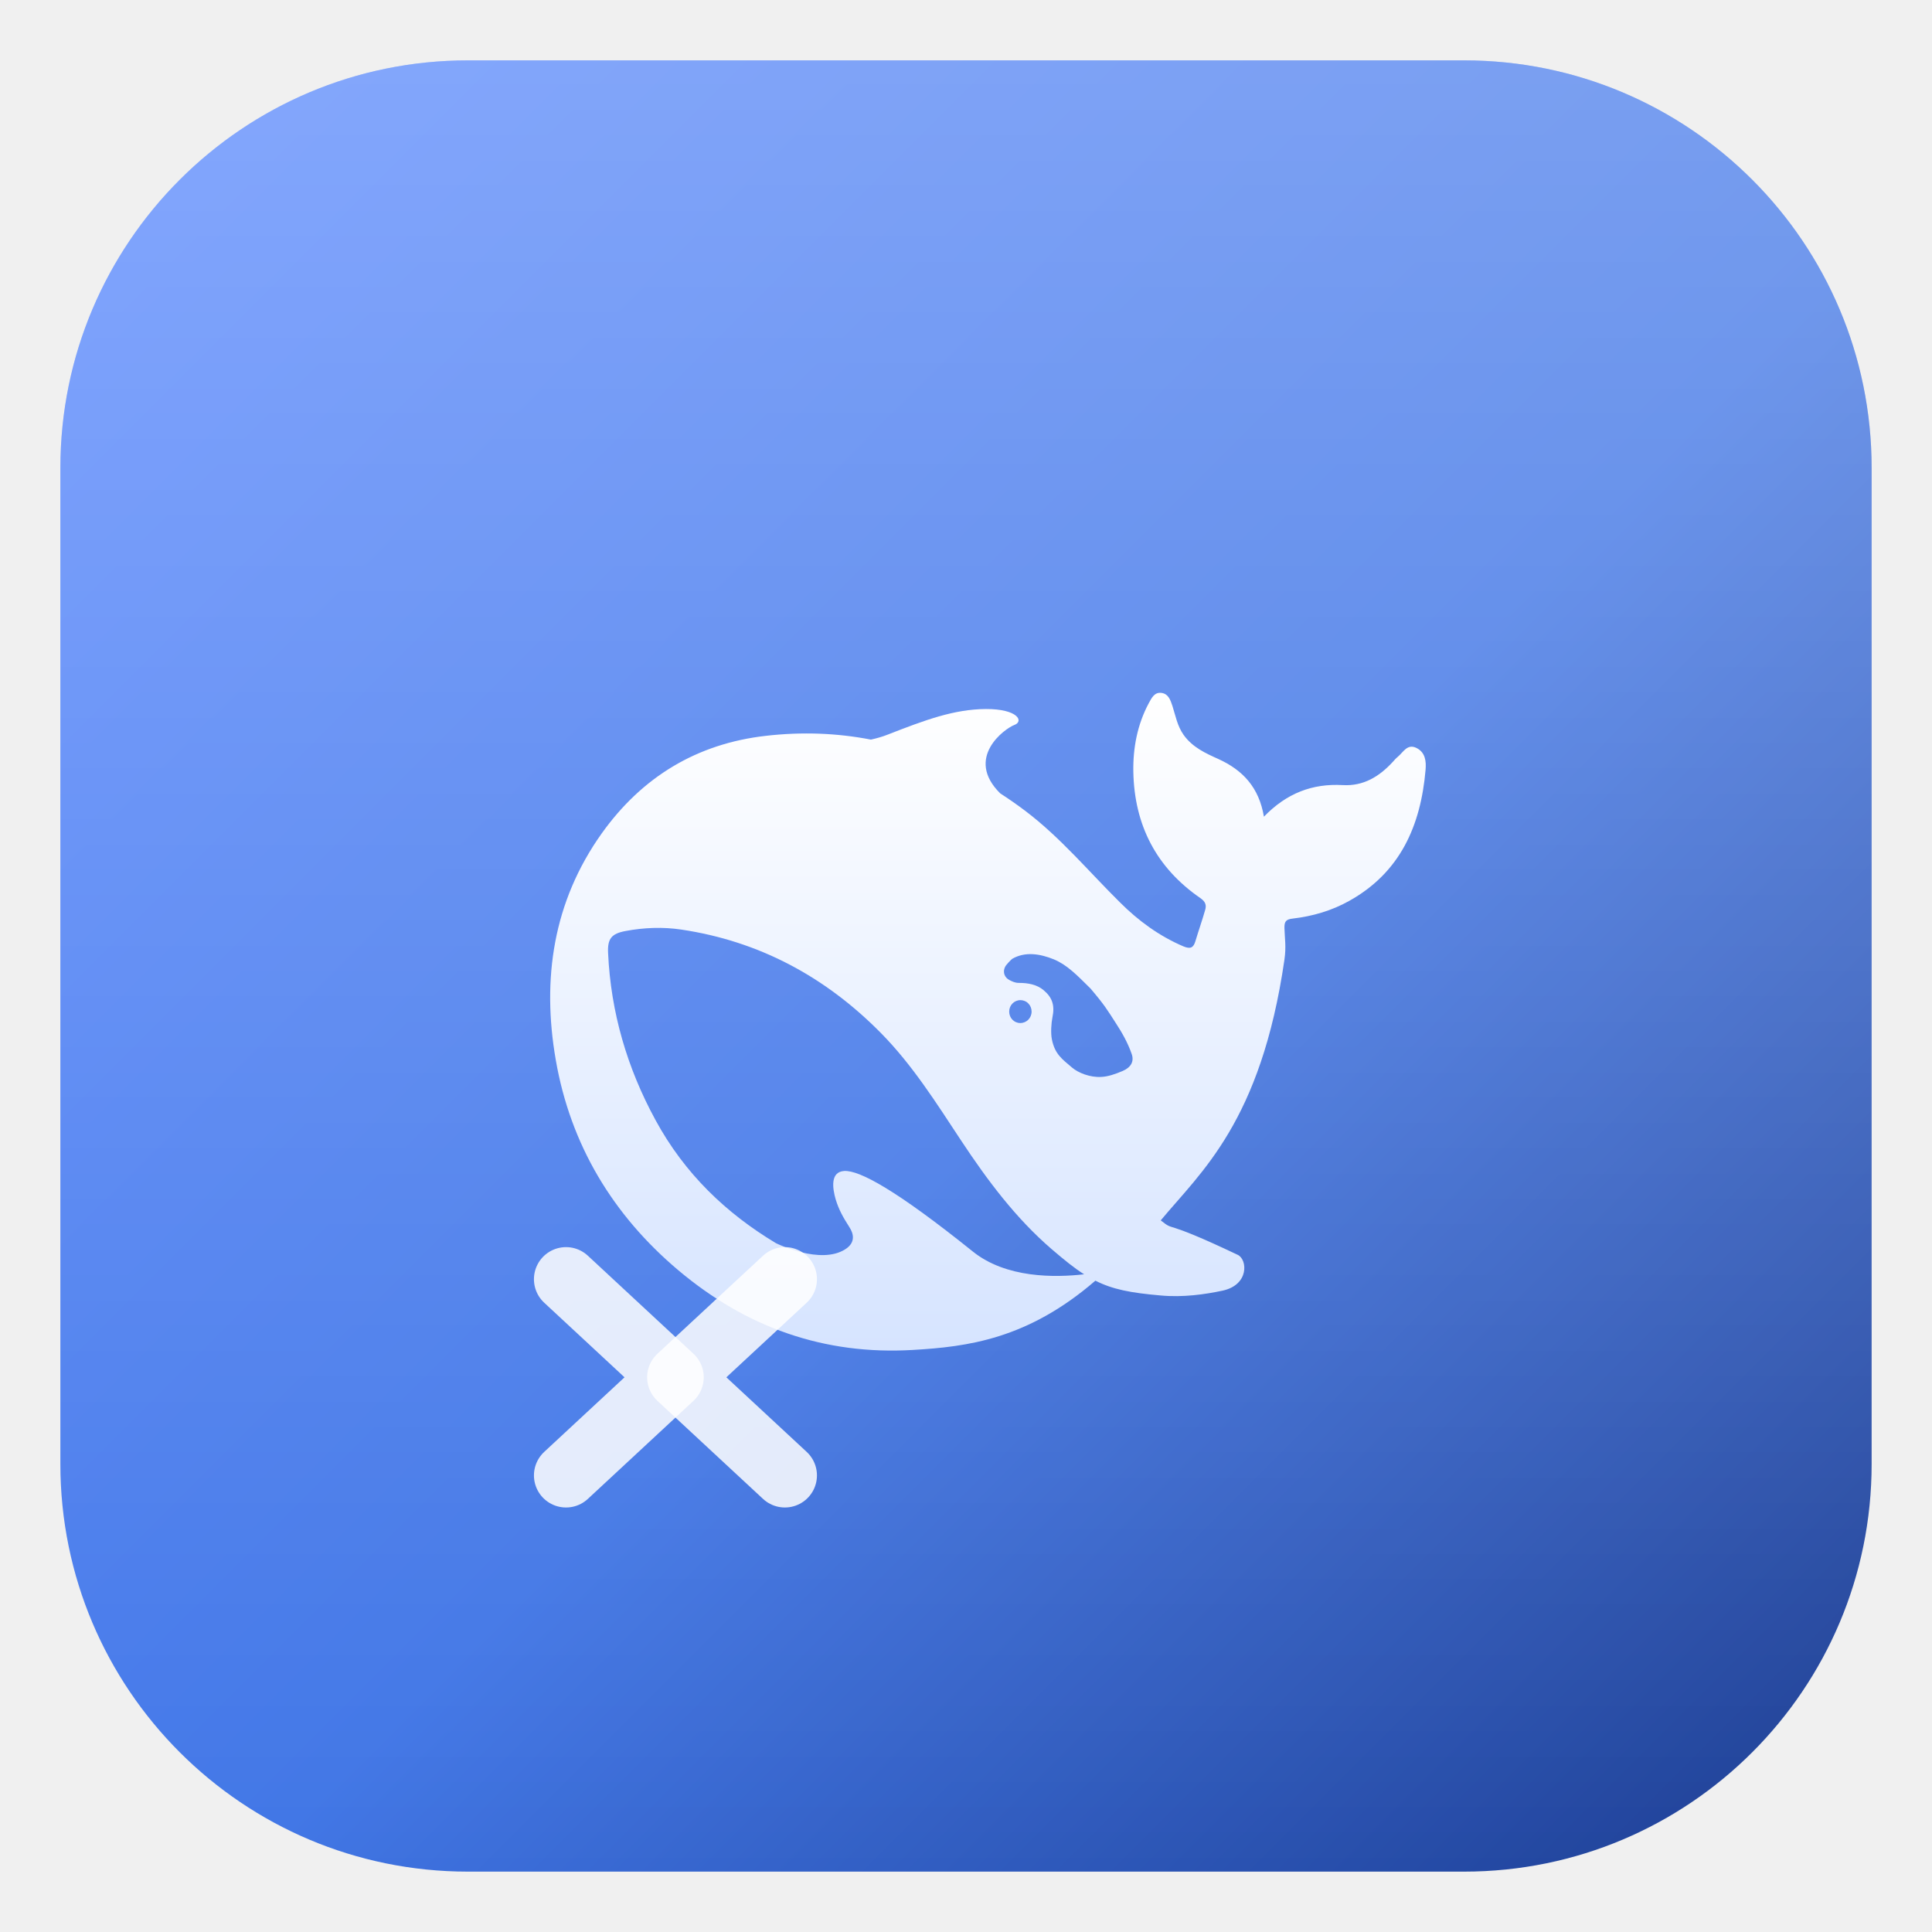
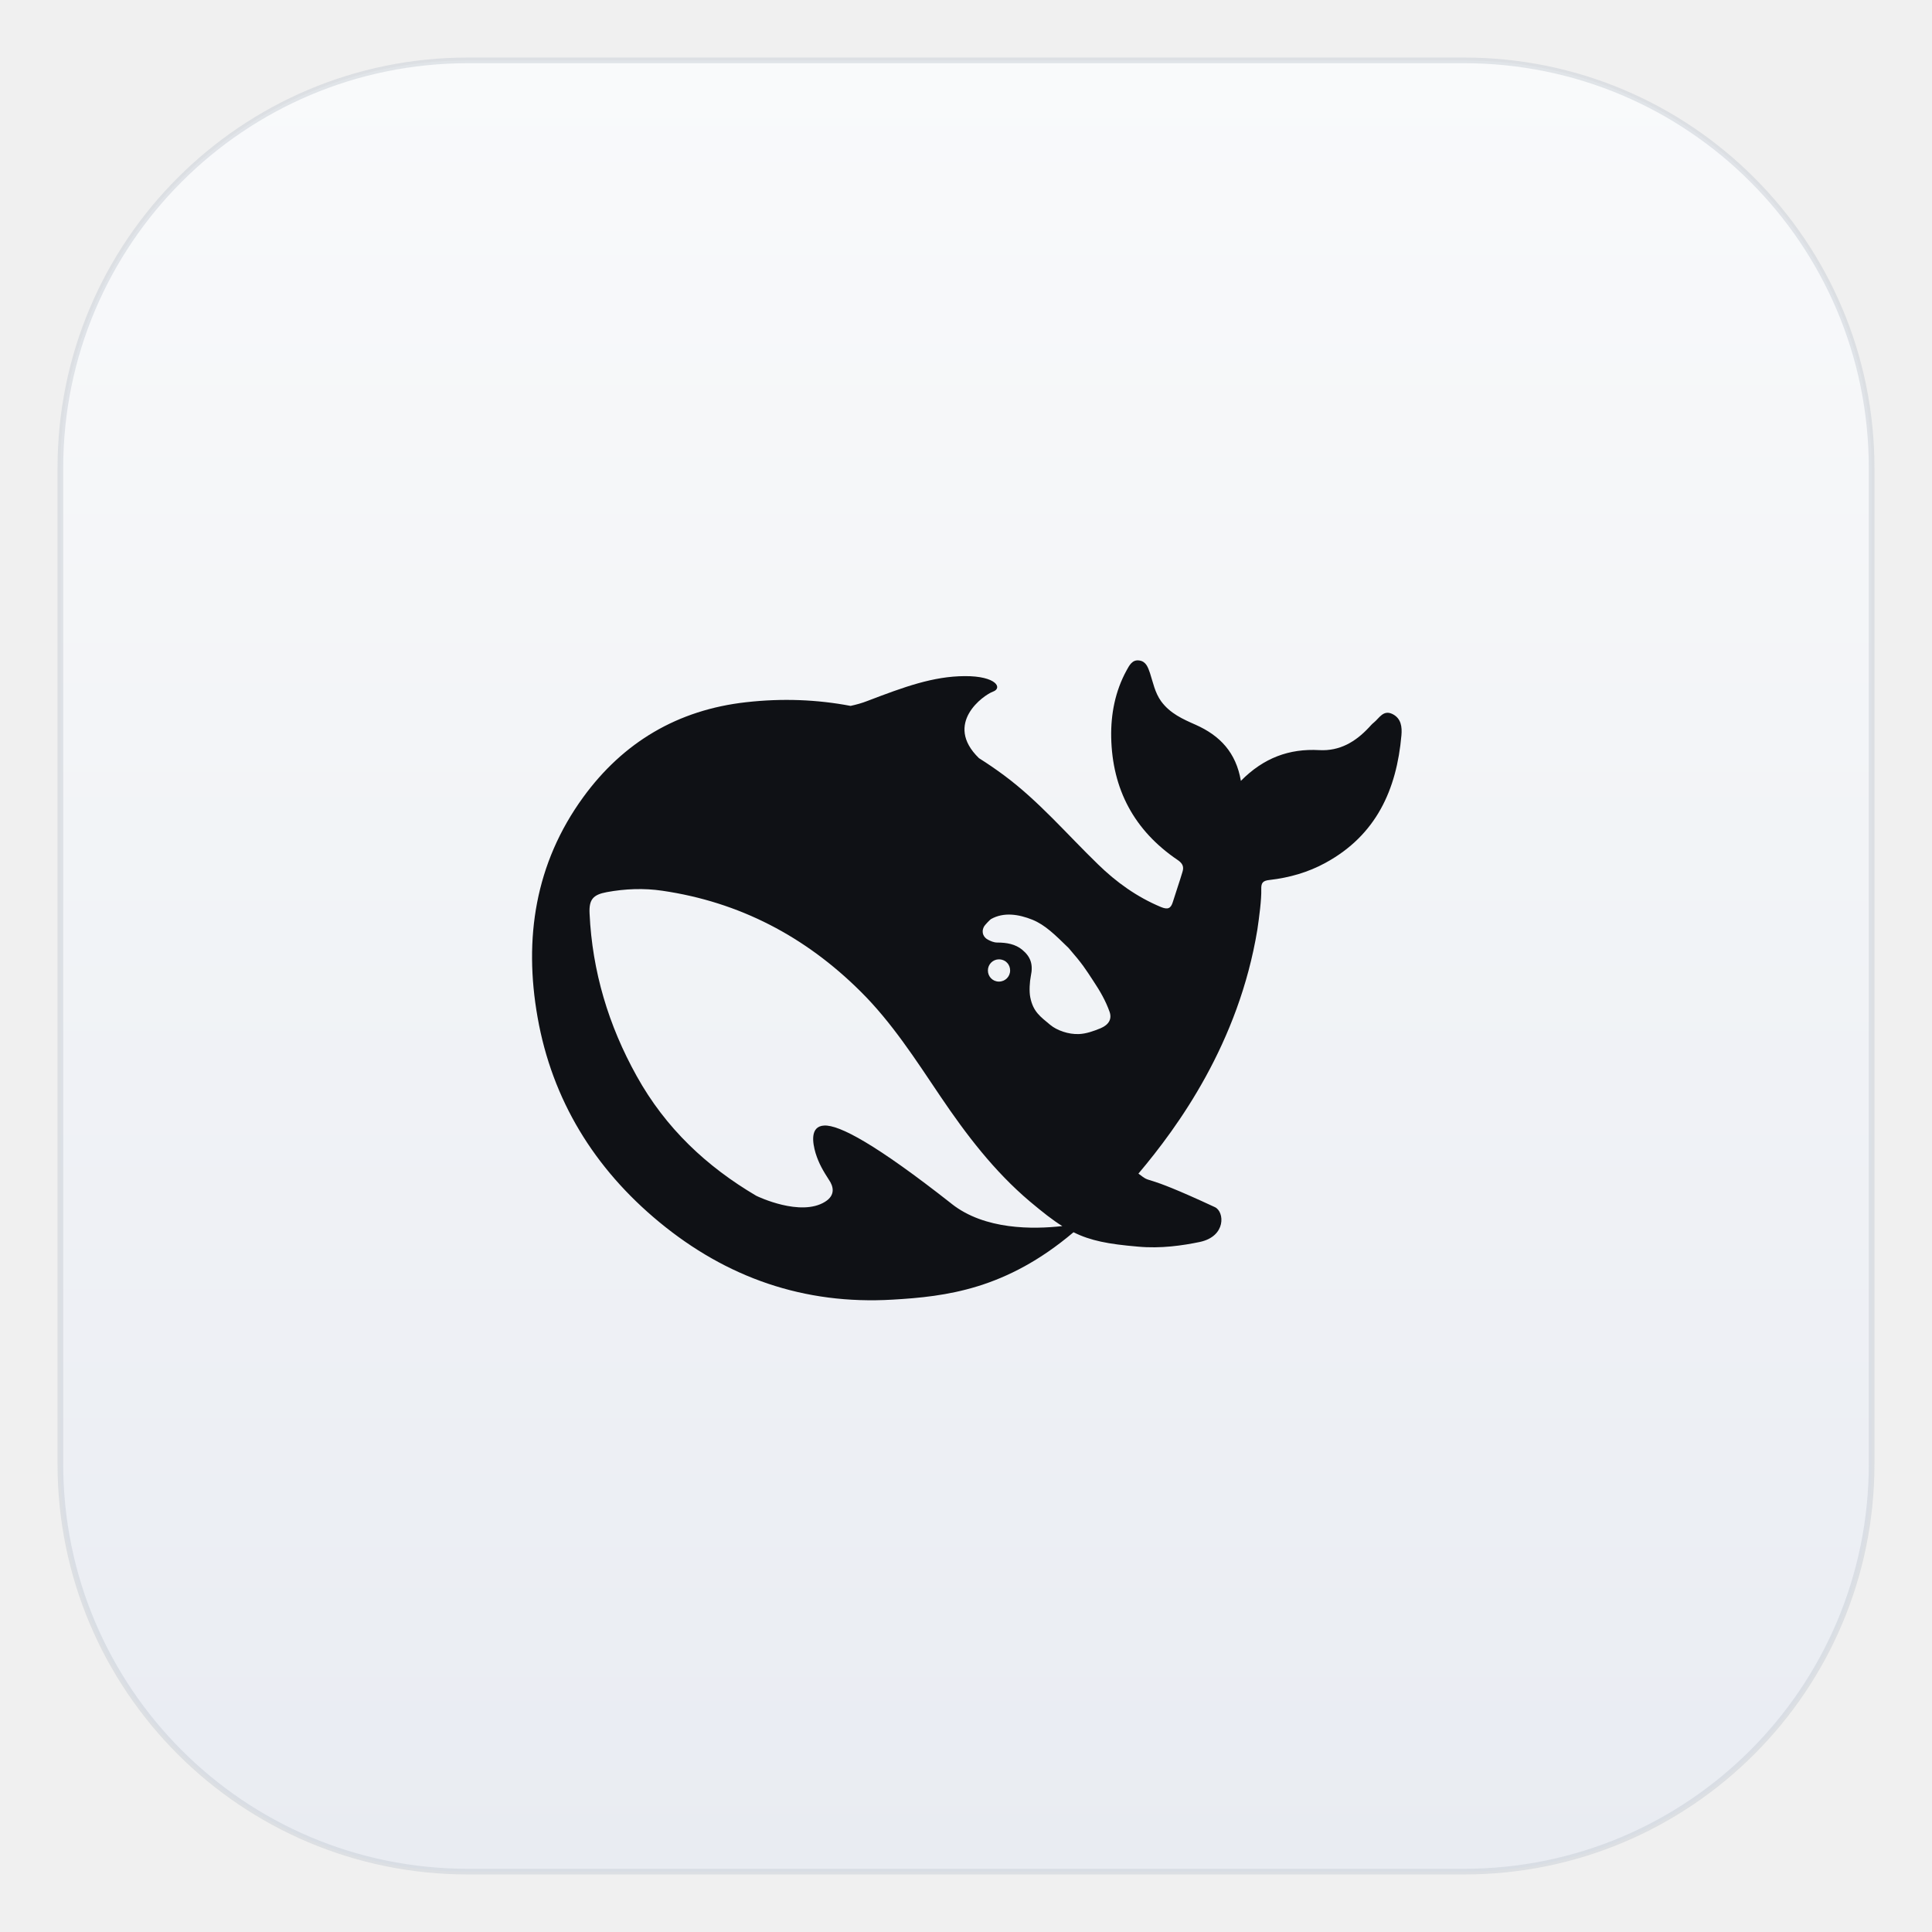
<svg xmlns="http://www.w3.org/2000/svg" width="1024" height="1024" viewBox="0 0 1024 1024">
  <defs>
-     <linearGradient id="bg" x1="0" y1="0" x2="1" y2="1">
-       <stop offset="0" stop-color="#5686FE" />
-       <stop offset="0.55" stop-color="#4176E6" />
-       <stop offset="1" stop-color="#1B3B8F" />
-     </linearGradient>
-     <linearGradient id="sheen" x1="0" y1="0" x2="0" y2="1">
-       <stop offset="0" stop-color="#FFFFFF" stop-opacity="0.28" />
-       <stop offset="1" stop-color="#FFFFFF" stop-opacity="0" />
-     </linearGradient>
-     <linearGradient id="whale" x1="0" y1="0" x2="0" y2="1">
-       <stop offset="0" stop-color="#FFFFFF" />
-       <stop offset="1" stop-color="#D6E4FF" />
+     <linearGradient id="bg" x1="0" y1="0" x2="0" y2="1">
+       <stop offset="0" stop-color="#F9FAFB" />
+       <stop offset="1" stop-color="#E9ECF2" />
    </linearGradient>
  </defs>
  <rect x="32" y="32" width="960" height="960" rx="216" fill="url(#bg)" />
-   <rect x="32" y="32" width="960" height="960" rx="216" fill="url(#sheen)" />
-   <g transform="translate(282 300) scale(9.6)">
-     <path id="path" fill="url(#whale)" d="M48.835 10.048C48.323 9.792 48.102 10.28 47.803 10.528C47.701 10.608 47.614 10.712 47.527 10.808C46.779 11.624 45.905 12.16 44.762 12.096C43.092 12 41.666 12.536 40.406 13.84C40.138 12.232 39.248 11.272 37.893 10.656C37.184 10.336 36.467 10.016 35.97 9.32C35.623 8.824 35.529 8.272 35.356 7.728C35.246 7.4 35.135 7.064 34.765 7.008C34.363 6.944 34.206 7.288 34.048 7.576C33.418 8.752 33.173 10.048 33.197 11.36C33.252 14.312 34.474 16.664 36.9 18.336C37.176 18.528 37.247 18.72 37.16 19C36.995 19.576 36.797 20.136 36.624 20.712C36.514 21.08 36.349 21.16 35.962 21C34.631 20.432 33.481 19.592 32.464 18.576C30.739 16.872 29.179 14.992 27.233 13.52C26.776 13.176 26.319 12.856 25.847 12.552C23.862 10.584 26.107 8.968 26.627 8.776C27.17 8.576 26.816 7.888 25.059 7.896C23.302 7.904 21.695 8.504 19.647 9.304C19.348 9.424 19.032 9.512 18.709 9.584C16.85 9.224 14.92 9.144 12.903 9.376C9.106 9.808 6.073 11.64 3.843 14.768C1.165 18.528 0.534 22.8 1.307 27.256C2.118 31.952 4.466 35.84 8.074 38.88C11.816 42.032 16.125 43.576 21.041 43.28C24.027 43.104 27.352 42.696 31.102 39.456C32.047 39.936 33.04 40.128 34.686 40.272C35.955 40.392 37.176 40.208 38.121 40.008C39.602 39.688 39.499 38.288 38.964 38.032C34.623 35.968 35.576 36.808 34.71 36.128C36.916 33.464 40.24 30.696 41.54 21.728C41.643 21.016 41.556 20.568 41.54 19.992C41.532 19.64 41.611 19.504 42.005 19.464C43.092 19.336 44.148 19.032 45.117 18.488C47.929 16.92 49.064 14.344 49.331 11.256C49.371 10.784 49.324 10.296 48.835 10.048ZM24.326 37.84C20.12 34.464 18.079 33.352 17.236 33.4C16.448 33.448 16.59 34.368 16.763 34.968C16.944 35.56 17.181 35.968 17.512 36.488C17.74 36.832 17.898 37.344 17.283 37.728C15.928 38.584 13.573 37.44 13.462 37.384C10.721 35.736 8.428 33.56 6.813 30.584C5.253 27.72 4.348 24.648 4.198 21.368C4.158 20.576 4.387 20.296 5.159 20.152C6.175 19.96 7.223 19.92 8.239 20.072C12.533 20.712 16.189 22.672 19.253 25.776C21.002 27.544 22.325 29.656 23.689 31.72C25.138 33.912 26.698 36 28.683 37.712C29.384 38.312 29.943 38.768 30.479 39.104C28.864 39.288 26.17 39.328 24.326 37.84ZM26.343 24.6C26.343 24.248 26.619 23.968 26.966 23.968C27.044 23.968 27.115 23.984 27.178 24.008C27.265 24.04 27.344 24.088 27.407 24.16C27.517 24.272 27.58 24.432 27.58 24.6C27.58 24.952 27.304 25.232 26.957 25.232C26.611 25.232 26.343 24.952 26.343 24.6ZM32.606 27.88C32.205 28.048 31.803 28.192 31.416 28.208C30.818 28.24 30.164 27.992 29.81 27.688C29.258 27.216 28.864 26.952 28.699 26.128C28.628 25.776 28.668 25.232 28.73 24.92C28.872 24.248 28.714 23.816 28.25 23.424C27.872 23.104 27.391 23.016 26.863 23.016C26.666 23.016 26.485 22.928 26.351 22.856C26.13 22.744 25.949 22.464 26.123 22.12C26.178 22.008 26.446 21.736 26.509 21.688C27.226 21.272 28.053 21.408 28.817 21.72C29.526 22.016 30.061 22.56 30.834 23.328C31.622 24.256 31.763 24.512 32.212 25.208C32.567 25.752 32.89 26.312 33.11 26.952C33.245 27.352 33.071 27.68 32.606 27.88Z" />
-   </g>
-   <g fill="none" stroke="#FFFFFF" stroke-opacity="0.85" stroke-width="34" stroke-linecap="round" stroke-linejoin="round">
-     <path d="M300 782 L356 730 L300 678" />
-     <path d="M416 782 L360 730 L416 678" />
+   <rect x="32" y="32" width="960" height="960" rx="216" fill="none" stroke="#C9CED6" stroke-opacity="0.5" stroke-width="3" />
+   <g transform="translate(282 350) scale(19.9)">
+     <path fill="#0F1115" d="M22.917 1.43C22.671 1.31 22.566 1.539 22.422 1.655C22.373 1.693 22.332 1.742 22.29 1.787C21.932 2.17 21.513 2.421 20.966 2.391C20.166 2.346 19.483 2.598 18.879 3.21C18.75 2.455 18.324 2.005 17.675 1.716C17.335 1.566 16.992 1.415 16.754 1.089C16.588 0.856 16.542 0.597 16.459 0.342C16.406 0.188 16.354 0.03 16.176 0.004C15.984 -0.026 15.908 0.135 15.833 0.27C15.531 0.822 15.414 1.43 15.425 2.046C15.452 3.432 16.037 4.535 17.199 5.32C17.331 5.41 17.365 5.5 17.324 5.632C17.244 5.902 17.15 6.165 17.067 6.435C17.014 6.608 16.935 6.646 16.75 6.57C16.112 6.304 15.561 5.909 15.074 5.433C14.248 4.633 13.5 3.751 12.568 3.06C12.349 2.898 12.13 2.748 11.903 2.605C10.952 1.682 12.028 0.923 12.277 0.833C12.537 0.739 12.367 0.416 11.526 0.42C10.684 0.424 9.914 0.706 8.933 1.081C8.789 1.138 8.638 1.179 8.484 1.213C7.593 1.044 6.668 1.006 5.702 1.115C3.883 1.318 2.43 2.178 1.362 3.646C0.079 5.41 -0.223 7.415 0.147 9.506C0.535 11.71 1.66 13.535 3.389 14.962C5.181 16.441 7.246 17.166 9.601 17.027C11.032 16.944 12.624 16.753 14.421 15.232C14.874 15.458 15.35 15.548 16.138 15.615C16.746 15.672 17.331 15.585 17.784 15.491C18.493 15.341 18.444 14.684 18.188 14.564C16.108 13.595 16.565 13.989 16.15 13.67C17.206 12.42 18.82 10.198 19.318 7.172C19.367 6.838 19.43 6.368 19.422 6.097C19.418 5.932 19.456 5.868 19.645 5.849C20.166 5.789 20.671 5.647 21.136 5.391C22.483 4.655 23.027 3.446 23.155 1.997C23.174 1.776 23.151 1.547 22.917 1.43ZM11.175 14.474C9.159 12.889 8.182 12.367 7.778 12.39C7.401 12.412 7.469 12.845 7.552 13.126C7.639 13.404 7.752 13.595 7.91 13.84C8.02 14.001 8.095 14.241 7.801 14.422C7.152 14.823 6.023 14.287 5.97 14.26C4.657 13.486 3.559 12.466 2.785 11.069C2.037 9.725 1.603 8.283 1.532 6.744C1.513 6.372 1.622 6.241 1.992 6.173C2.479 6.083 2.981 6.064 3.468 6.136C5.525 6.436 7.276 7.356 8.744 8.813C9.582 9.642 10.216 10.634 10.869 11.602C11.563 12.631 12.31 13.611 13.262 14.415C13.598 14.696 13.866 14.91 14.123 15.068C13.349 15.155 12.058 15.173 11.175 14.475L11.175 14.474ZM12.141 8.26C12.141 8.095 12.273 7.963 12.439 7.963C12.476 7.963 12.511 7.971 12.541 7.982C12.582 7.997 12.62 8.019 12.65 8.053C12.704 8.106 12.733 8.181 12.733 8.26C12.733 8.425 12.601 8.556 12.435 8.556C12.27 8.556 12.141 8.425 12.141 8.26ZM15.142 9.799C14.949 9.878 14.757 9.945 14.572 9.953C14.284 9.968 13.972 9.851 13.802 9.709C13.537 9.487 13.348 9.363 13.27 8.977C13.236 8.812 13.255 8.556 13.284 8.41C13.352 8.094 13.277 7.892 13.055 7.708C12.873 7.558 12.643 7.516 12.39 7.516C12.296 7.516 12.209 7.475 12.145 7.441C12.039 7.389 11.952 7.257 12.035 7.096C12.062 7.043 12.19 6.916 12.22 6.893C12.563 6.698 12.96 6.762 13.326 6.908C13.665 7.047 13.922 7.302 14.292 7.663C14.669 8.098 14.738 8.218 14.953 8.545C15.123 8.801 15.277 9.063 15.383 9.364C15.447 9.551 15.364 9.705 15.142 9.799Z" />
  </g>
</svg>
